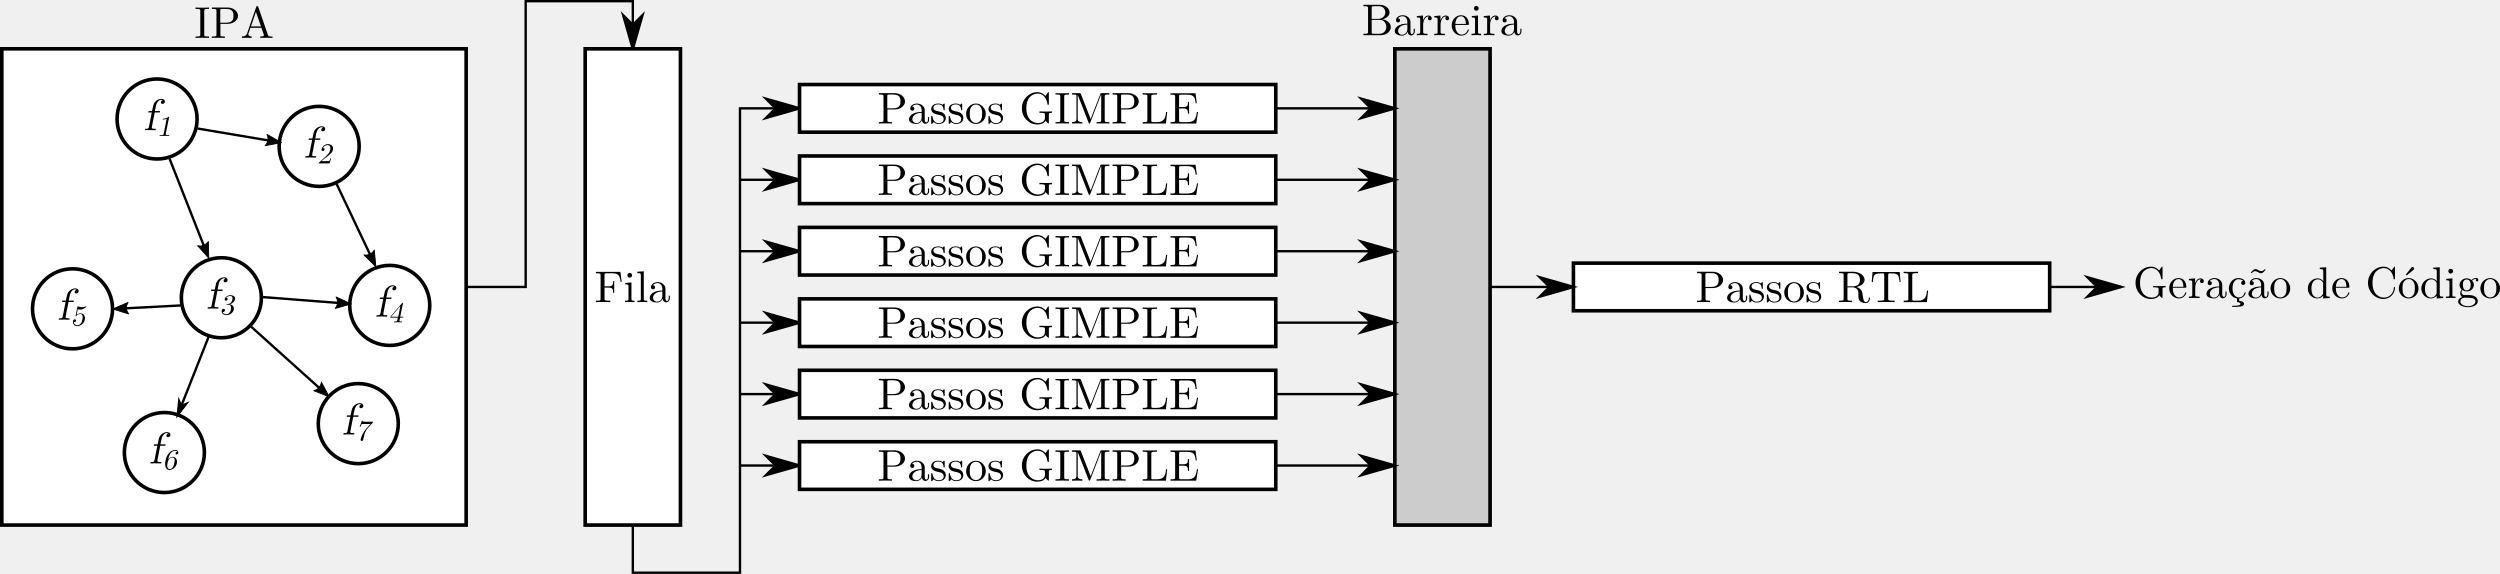
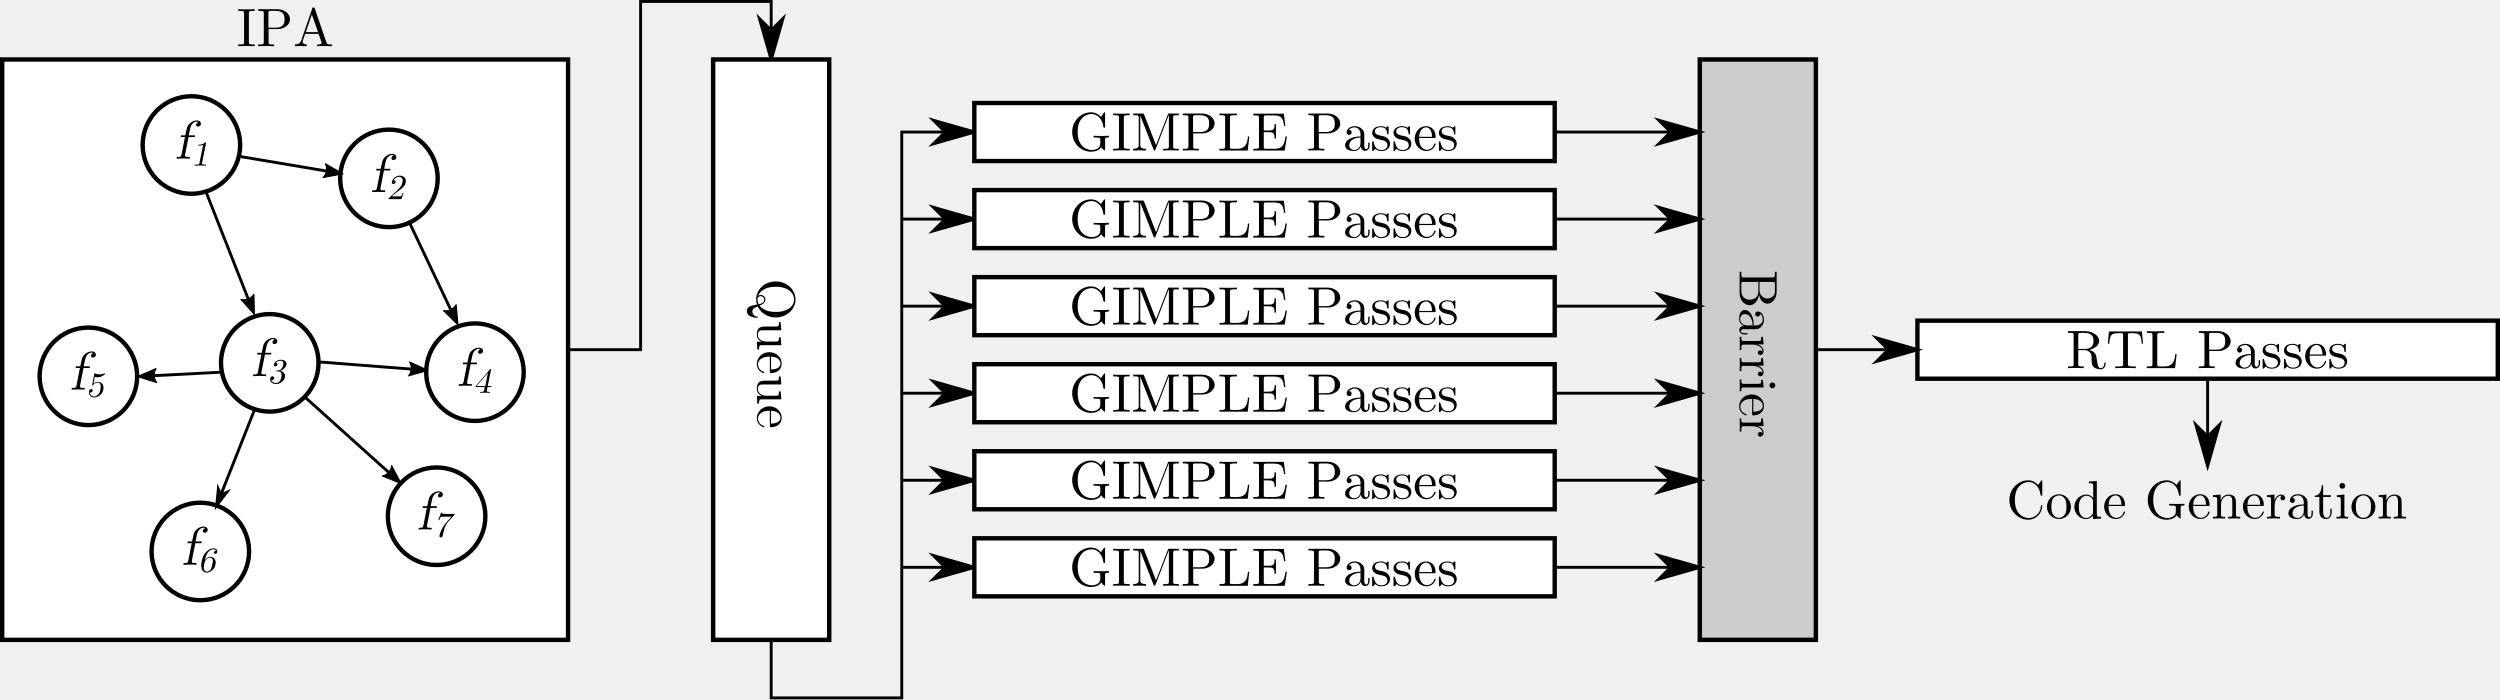
- <svg xmlns="http://www.w3.org/2000/svg" width="277.778mm" height="63.765mm" viewBox="0 0 277.778 63.765" version="1.1" id="svg8">
+ <svg xmlns="http://www.w3.org/2000/svg" width="227.942mm" height="63.765mm" viewBox="0 0 227.942 63.765" version="1.1" id="svg8">
  <defs id="defs2">
    <marker orient="auto" refY="0" refX="0" id="marker4514" style="overflow:visible">
      <path id="path4512" d="M 0,0 5,-5 -12.5,0 5,5 Z" style="fill:#000000;fill-opacity:1;fill-rule:evenodd;stroke:#000000;stroke-width:1pt;stroke-opacity:1" transform="matrix(-0.8,0,0,-0.8,-10,0)" />
    </marker>
    <marker orient="auto" refY="0" refX="0" id="marker3754" style="overflow:visible">
      <path id="path3752" d="M 0,0 5,-5 -12.5,0 5,5 Z" style="fill:#000000;fill-opacity:1;fill-rule:evenodd;stroke:#000000;stroke-width:1pt;stroke-opacity:1" transform="matrix(-0.8,0,0,-0.8,-10,0)" />
    </marker>
    <marker style="overflow:visible" id="marker3604" refX="0" refY="0" orient="auto">
      <path transform="matrix(-0.8,0,0,-0.8,-10,0)" style="fill:#000000;fill-opacity:1;fill-rule:evenodd;stroke:#000000;stroke-width:1pt;stroke-opacity:1" d="M 0,0 5,-5 -12.5,0 5,5 Z" id="path3602" />
    </marker>
    <marker style="overflow:visible" id="marker3474" refX="0" refY="0" orient="auto">
      <path transform="matrix(-0.8,0,0,-0.8,-10,0)" style="fill:#000000;fill-opacity:1;fill-rule:evenodd;stroke:#000000;stroke-width:1pt;stroke-opacity:1" d="M 0,0 5,-5 -12.5,0 5,5 Z" id="path3472" />
    </marker>
    <marker style="overflow:visible" id="marker3350" refX="0" refY="0" orient="auto">
      <path transform="matrix(-0.8,0,0,-0.8,-10,0)" style="fill:#000000;fill-opacity:1;fill-rule:evenodd;stroke:#000000;stroke-width:1pt;stroke-opacity:1" d="M 0,0 5,-5 -12.5,0 5,5 Z" id="path3348" />
    </marker>
    <marker style="overflow:visible" id="marker3232" refX="0" refY="0" orient="auto">
      <path transform="matrix(-0.8,0,0,-0.8,-10,0)" style="fill:#000000;fill-opacity:1;fill-rule:evenodd;stroke:#000000;stroke-width:1pt;stroke-opacity:1" d="M 0,0 5,-5 -12.5,0 5,5 Z" id="path3230" />
    </marker>
    <marker style="overflow:visible" id="marker3120" refX="0" refY="0" orient="auto">
      <path transform="matrix(-0.8,0,0,-0.8,-10,0)" style="fill:#000000;fill-opacity:1;fill-rule:evenodd;stroke:#000000;stroke-width:1pt;stroke-opacity:1" d="M 0,0 5,-5 -12.5,0 5,5 Z" id="path3118" />
    </marker>
    <marker style="overflow:visible" id="marker3014" refX="0" refY="0" orient="auto">
      <path transform="matrix(-0.8,0,0,-0.8,-10,0)" style="fill:#000000;fill-opacity:1;fill-rule:evenodd;stroke:#000000;stroke-width:1pt;stroke-opacity:1" d="M 0,0 5,-5 -12.5,0 5,5 Z" id="path3012" />
    </marker>
    <marker orient="auto" refY="0" refX="0" id="marker2844" style="overflow:visible">
      <path id="path2842" d="M 0,0 5,-5 -12.5,0 5,5 Z" style="fill:#000000;fill-opacity:1;fill-rule:evenodd;stroke:#000000;stroke-width:1pt;stroke-opacity:1" transform="matrix(-0.8,0,0,-0.8,-10,0)" />
    </marker>
    <marker orient="auto" refY="0" refX="0" id="marker2738" style="overflow:visible">
      <path id="path2736" d="M 0,0 5,-5 -12.5,0 5,5 Z" style="fill:#000000;fill-opacity:1;fill-rule:evenodd;stroke:#000000;stroke-width:1pt;stroke-opacity:1" transform="matrix(-0.8,0,0,-0.8,-10,0)" />
    </marker>
    <marker orient="auto" refY="0" refX="0" id="marker2638" style="overflow:visible">
      <path id="path2636" d="M 0,0 5,-5 -12.5,0 5,5 Z" style="fill:#000000;fill-opacity:1;fill-rule:evenodd;stroke:#000000;stroke-width:1pt;stroke-opacity:1" transform="matrix(-0.8,0,0,-0.8,-10,0)" />
    </marker>
    <marker orient="auto" refY="0" refX="0" id="marker2544" style="overflow:visible">
      <path id="path2542" d="M 0,0 5,-5 -12.5,0 5,5 Z" style="fill:#000000;fill-opacity:1;fill-rule:evenodd;stroke:#000000;stroke-width:1pt;stroke-opacity:1" transform="matrix(-0.8,0,0,-0.8,-10,0)" />
    </marker>
    <marker style="overflow:visible" id="marker2456" refX="0" refY="0" orient="auto">
      <path transform="matrix(-0.8,0,0,-0.8,-10,0)" style="fill:#000000;fill-opacity:1;fill-rule:evenodd;stroke:#000000;stroke-width:1pt;stroke-opacity:1" d="M 0,0 5,-5 -12.5,0 5,5 Z" id="path2454" />
    </marker>
    <marker style="overflow:visible" id="marker2374" refX="0" refY="0" orient="auto">
      <path transform="matrix(-0.8,0,0,-0.8,-10,0)" style="fill:#000000;fill-opacity:1;fill-rule:evenodd;stroke:#000000;stroke-width:1pt;stroke-opacity:1" d="M 0,0 5,-5 -12.5,0 5,5 Z" id="path2372" />
    </marker>
    <marker orient="auto" refY="0" refX="0" id="marker2286" style="overflow:visible">
      <path id="path2284" d="M 0,0 5,-5 -12.5,0 5,5 Z" style="fill:#000000;fill-opacity:1;fill-rule:evenodd;stroke:#000000;stroke-width:1pt;stroke-opacity:1" transform="matrix(-0.8,0,0,-0.8,-10,0)" />
    </marker>
    <marker style="overflow:visible" id="marker1523" refX="0" refY="0" orient="auto">
      <path transform="scale(-0.6)" d="M 8.719,4.034 -2.207,0.016 8.719,-4.002 c -1.745,2.372 -1.735,5.617 -6e-7,8.035 z" style="fill:#000000;fill-opacity:1;fill-rule:evenodd;stroke:#000000;stroke-width:0.625;stroke-linejoin:round;stroke-opacity:1" id="path1521" />
    </marker>
    <marker orient="auto" refY="0" refX="0" id="marker1465" style="overflow:visible">
      <path id="path1463" style="fill:#000000;fill-opacity:1;fill-rule:evenodd;stroke:#000000;stroke-width:0.625;stroke-linejoin:round;stroke-opacity:1" d="M 8.719,4.034 -2.207,0.016 8.719,-4.002 c -1.745,2.372 -1.735,5.617 -6e-7,8.035 z" transform="scale(-0.6)" />
    </marker>
    <marker orient="auto" refY="0" refX="0" id="marker1385" style="overflow:visible">
      <path id="path1383" style="fill:#000000;fill-opacity:1;fill-rule:evenodd;stroke:#000000;stroke-width:0.625;stroke-linejoin:round;stroke-opacity:1" d="M 8.719,4.034 -2.207,0.016 8.719,-4.002 c -1.745,2.372 -1.735,5.617 -6e-7,8.035 z" transform="scale(-0.6)" />
    </marker>
    <marker orient="auto" refY="0" refX="0" id="Arrow1Mend" style="overflow:visible">
      <path id="path875" d="M 0,0 5,-5 -12.5,0 5,5 Z" style="fill:#000000;fill-opacity:1;fill-rule:evenodd;stroke:#000000;stroke-width:1pt;stroke-opacity:1" transform="matrix(-0.4,0,0,-0.4,-4,0)" />
    </marker>
    <marker orient="auto" refY="0" refX="0" id="marker1297" style="overflow:visible">
      <path id="path1295" style="fill:#000000;fill-opacity:1;fill-rule:evenodd;stroke:#000000;stroke-width:0.625;stroke-linejoin:round;stroke-opacity:1" d="M 8.719,4.034 -2.207,0.016 8.719,-4.002 c -1.745,2.372 -1.735,5.617 -6e-7,8.035 z" transform="scale(-0.6)" />
    </marker>
    <marker orient="auto" refY="0" refX="0" id="marker1261" style="overflow:visible">
      <path id="path1259" style="fill:#000000;fill-opacity:1;fill-rule:evenodd;stroke:#000000;stroke-width:0.625;stroke-linejoin:round;stroke-opacity:1" d="M 8.719,4.034 -2.207,0.016 8.719,-4.002 c -1.745,2.372 -1.735,5.617 -6e-7,8.035 z" transform="scale(-0.6)" />
    </marker>
    <marker orient="auto" refY="0" refX="0" id="Arrow2Mend" style="overflow:visible">
      <path id="path893" style="fill:#000000;fill-opacity:1;fill-rule:evenodd;stroke:#000000;stroke-width:0.625;stroke-linejoin:round;stroke-opacity:1" d="M 8.719,4.034 -2.207,0.016 8.719,-4.002 c -1.745,2.372 -1.735,5.617 -6e-7,8.035 z" transform="scale(-0.6)" />
    </marker>
    <marker orient="auto" refY="0" refX="0" id="Arrow1Lend" style="overflow:visible">
      <path id="path869" d="M 0,0 5,-5 -12.5,0 5,5 Z" style="fill:#000000;fill-opacity:1;fill-rule:evenodd;stroke:#000000;stroke-width:1pt;stroke-opacity:1" transform="matrix(-0.8,0,0,-0.8,-10,0)" />
    </marker>
  </defs>
  <g id="layer2" transform="translate(-7.7375,-79.90917)">
    <rect style="fill:#ffffff;stroke:#000000;stroke-width:0.4;stroke-miterlimit:4;stroke-dasharray:none;stroke-dashoffset:0;stroke-opacity:1" id="rect1692" width="51.594" height="52.917" x="7.938" y="85.333" />
    <path style="fill:none;stroke:#000000;stroke-width:0.265;stroke-linecap:butt;stroke-linejoin:miter;stroke-miterlimit:4;stroke-dasharray:none;stroke-opacity:1;marker-end:url(#marker2286)" d="m 59.531,111.792 h 6.615 V 80.042 h 11.906 v 5.292" id="path2282" />
    <path style="fill:none;stroke:#000000;stroke-width:0.265px;stroke-linecap:butt;stroke-linejoin:miter;stroke-opacity:1;marker-end:url(#marker2374)" d="m 78.052,138.25 v 5.292 h 11.906 V 91.948 h 6.615" id="path2354" />
    <path style="fill:none;stroke:#000000;stroke-width:0.265px;stroke-linecap:butt;stroke-linejoin:miter;stroke-opacity:1;marker-end:url(#marker2456)" d="m 89.958,99.885 h 6.615" id="path2356" />
    <path style="fill:none;stroke:#000000;stroke-width:0.265px;stroke-linecap:butt;stroke-linejoin:miter;stroke-opacity:1;marker-end:url(#marker2544)" d="m 89.958,107.823 h 6.615" id="path2358" />
    <path style="fill:none;stroke:#000000;stroke-width:0.265px;stroke-linecap:butt;stroke-linejoin:miter;stroke-opacity:1;marker-end:url(#marker2638)" d="m 89.958,115.76 h 6.615" id="path2360" />
    <path style="fill:none;stroke:#000000;stroke-width:0.265px;stroke-linecap:butt;stroke-linejoin:miter;stroke-opacity:1;marker-end:url(#marker2738)" d="m 89.958,123.698 h 6.615" id="path2362" />
    <path style="fill:none;stroke:#000000;stroke-width:0.265px;stroke-linecap:butt;stroke-linejoin:miter;stroke-opacity:1;marker-end:url(#marker2844)" d="m 89.958,131.635 h 6.615" id="path2364" />
    <rect style="fill:#ffffff;stroke:#000000;stroke-width:0.4;stroke-miterlimit:4;stroke-dasharray:none;stroke-dashoffset:0;stroke-opacity:1" id="rect1941-6" width="52.917" height="5.292" x="182.562" y="109.146" />
    <text xml:space="preserve" style="font-style:normal;font-variant:normal;font-weight:normal;font-stretch:normal;font-size:4.939px;line-height:1.25;font-family:'Latin Modern Math';-inkscape-font-specification:'Latin Modern Math';letter-spacing:0px;word-spacing:0px;fill:#000000;fill-opacity:1;stroke:none;stroke-width:0.265" x="196.118" y="113.478" id="text2001-1-93">
-       <tspan id="tspan1999-8-7" x="196.118" y="113.478" style="stroke-width:0.265">Passos RTL</tspan>
+       <tspan id="tspan1999-8-7" x="196.118" y="113.478" style="stroke-width:0.265">RTL Passes</tspan>
    </text>
    <rect style="fill:#cccccc;stroke:#000000;stroke-width:0.405;stroke-miterlimit:4;stroke-dasharray:none;stroke-dashoffset:0;stroke-opacity:1" id="rect1943-4" width="10.583" height="52.917" x="162.719" y="85.333" />
-     <text xml:space="preserve" style="font-style:normal;font-variant:normal;font-weight:normal;font-stretch:normal;font-size:4.939px;line-height:1.25;font-family:'Latin Modern Math';-inkscape-font-specification:'Latin Modern Math';letter-spacing:0px;word-spacing:0px;fill:#000000;fill-opacity:1;stroke:none;stroke-width:0.265" x="159.055" y="83.821" id="text2992">
-       <tspan id="tspan2990" x="159.055" y="83.821" style="stroke-width:0.265">Barreira</tspan>
-     </text>
    <path style="fill:none;stroke:#000000;stroke-width:0.265px;stroke-linecap:butt;stroke-linejoin:miter;stroke-opacity:1;marker-end:url(#marker3474)" d="m 149.49,91.948 h 13.229" id="path2994" />
    <path style="fill:none;stroke:#000000;stroke-width:0.265px;stroke-linecap:butt;stroke-linejoin:miter;stroke-opacity:1;marker-end:url(#marker3350)" d="m 149.49,99.885 h 13.229" id="path2996" />
    <path style="fill:none;stroke:#000000;stroke-width:0.265px;stroke-linecap:butt;stroke-linejoin:miter;stroke-opacity:1;marker-end:url(#marker3232)" d="m 149.49,107.823 h 13.229" id="path2998" />
    <path style="fill:none;stroke:#000000;stroke-width:0.265px;stroke-linecap:butt;stroke-linejoin:miter;stroke-opacity:1;marker-end:url(#marker3120)" d="m 149.49,115.76 h 13.229" id="path3000" />
    <path style="fill:none;stroke:#000000;stroke-width:0.265px;stroke-linecap:butt;stroke-linejoin:miter;stroke-opacity:1;marker-end:url(#marker3014)" d="m 149.49,123.698 h 13.229" id="path3002" />
    <path style="fill:none;stroke:#000000;stroke-width:0.265px;stroke-linecap:butt;stroke-linejoin:miter;stroke-opacity:1;marker-end:url(#marker3604)" d="m 149.49,131.635 h 13.229" id="path3004" />
    <path style="fill:none;stroke:#000000;stroke-width:0.265px;stroke-linecap:butt;stroke-linejoin:miter;stroke-opacity:1;marker-end:url(#marker3754)" d="m 173.302,111.792 h 9.26" id="path3744" />
-     <text xml:space="preserve" style="font-style:normal;font-variant:normal;font-weight:normal;font-stretch:normal;font-size:4.939px;line-height:1.25;font-family:'Latin Modern Math';-inkscape-font-specification:'Latin Modern Math';letter-spacing:0px;word-spacing:0px;fill:#000000;fill-opacity:1;stroke:none;stroke-width:0.265" x="244.74" y="113.024" id="text4502">
-       <tspan id="tspan4500" x="244.74" y="113.024" style="stroke-width:0.265">Geração de Código</tspan>
+     <text xml:space="preserve" style="font-style:normal;font-variant:normal;font-weight:normal;font-stretch:normal;font-size:4.939px;line-height:1.25;font-family:'Latin Modern Math';-inkscape-font-specification:'Latin Modern Math';letter-spacing:0px;word-spacing:0px;fill:#000000;fill-opacity:1;stroke:none;stroke-width:0.265" x="190.666" y="127.189" id="text4502">
+       <tspan id="tspan4500" x="190.666" y="127.189" style="stroke-width:0.265">Code Generation</tspan>
    </text>
-     <path style="fill:none;stroke:#000000;stroke-width:0.265px;stroke-linecap:butt;stroke-linejoin:miter;stroke-opacity:1;marker-end:url(#marker4514)" d="m 235.479,111.792 h 7.938" id="path4504" />
+     <path style="fill:none;stroke:#000000;stroke-width:0.265px;stroke-linecap:butt;stroke-linejoin:miter;stroke-opacity:1;marker-end:url(#marker4514)" d="m 209.021,114.437 v 7.938" id="path4504" />
+     <text xml:space="preserve" style="font-style:normal;font-variant:normal;font-weight:normal;font-stretch:normal;font-size:4.939px;line-height:1.25;font-family:'Latin Modern Math';-inkscape-font-specification:'Latin Modern Math';letter-spacing:0px;word-spacing:0px;fill:#000000;fill-opacity:1;stroke:none;stroke-width:0.265" x="104.521" y="-166.351" id="text2992-3" transform="rotate(90)">
+       <tspan id="tspan2990-6" x="104.521" y="-166.351" style="stroke-width:0.265">Barrier</tspan>
+     </text>
  </g>
  <g id="layer1" transform="translate(-7.7375,-79.90917)">
    <circle style="fill:#ffffff;stroke:#000000;stroke-width:0.4;stroke-miterlimit:4;stroke-dasharray:none;stroke-dashoffset:0;stroke-opacity:1" id="path819-35" cx="25.189" cy="93.13" r="4.446" />
    <path style="fill:none;stroke:#000000;stroke-width:0.265px;stroke-linecap:butt;stroke-linejoin:miter;stroke-opacity:1;marker-end:url(#Arrow2Mend)" d="m 26.458,97.24 4.343,11.025" id="path864" />
    <circle style="fill:#ffffff;stroke:#000000;stroke-width:0.4;stroke-miterlimit:4;stroke-dasharray:none;stroke-dashoffset:0;stroke-opacity:1" id="path819-35-6" cx="32.333" cy="112.993" r="4.446" />
    <circle style="fill:#ffffff;stroke:#000000;stroke-width:0.4;stroke-miterlimit:4;stroke-dasharray:none;stroke-dashoffset:0;stroke-opacity:1" id="path819-35-6-2" cx="43.199" cy="96.173" r="4.446" />
    <circle style="fill:#ffffff;stroke:#000000;stroke-width:0.4;stroke-miterlimit:4;stroke-dasharray:none;stroke-dashoffset:0;stroke-opacity:1" id="path819-35-6-9" cx="15.796" cy="114.222" r="4.446" />
    <circle style="fill:#ffffff;stroke:#000000;stroke-width:0.4;stroke-miterlimit:4;stroke-dasharray:none;stroke-dashoffset:0;stroke-opacity:1" id="path819-35-6-1" cx="47.546" cy="126.978" r="4.446" />
    <circle style="fill:#ffffff;stroke:#000000;stroke-width:0.4;stroke-miterlimit:4;stroke-dasharray:none;stroke-dashoffset:0;stroke-opacity:1" id="path819-35-6-27" cx="51.042" cy="113.844" r="4.446" />
    <circle style="fill:#ffffff;stroke:#000000;stroke-width:0.4;stroke-miterlimit:4;stroke-dasharray:none;stroke-dashoffset:0;stroke-opacity:1" id="path819-35-6-0" cx="26.002" cy="130.191" r="4.446" />
    <path style="fill:none;stroke:#000000;stroke-width:0.265px;stroke-linecap:butt;stroke-linejoin:miter;stroke-opacity:1;marker-end:url(#marker1261)" d="m 29.687,94.189 8.977,1.512" id="path1257" />
    <path style="fill:none;stroke:#000000;stroke-width:0.265px;stroke-linecap:butt;stroke-linejoin:miter;stroke-opacity:1;marker-end:url(#marker1297)" d="m 27.891,113.844 -7.276,0.378" id="path1293" />
    <path style="fill:none;stroke:#000000;stroke-width:0.265px;stroke-linecap:butt;stroke-linejoin:miter;stroke-opacity:1;marker-end:url(#Arrow1Mend)" d="m 30.915,117.34 -3.402,8.599" id="path1335" />
    <path style="fill:none;stroke:#000000;stroke-width:0.265px;stroke-linecap:butt;stroke-linejoin:miter;stroke-opacity:1;marker-end:url(#marker1385)" d="M 35.64,116.206 44.05,123.766" id="path1381" />
    <path style="fill:none;stroke:#000000;stroke-width:0.265px;stroke-linecap:butt;stroke-linejoin:miter;stroke-opacity:1;marker-end:url(#marker1523)" d="m 36.679,112.899 9.733,0.756" id="path1459" />
    <path style="fill:none;stroke:#000000;stroke-width:0.265px;stroke-linecap:butt;stroke-linejoin:miter;stroke-opacity:1;marker-end:url(#marker1465)" d="m 44.995,100.048 4.347,9.166" id="path1461" />
    <text xml:space="preserve" style="font-style:normal;font-variant:normal;font-weight:normal;font-stretch:normal;font-size:4.939px;line-height:1.25;font-family:'Latin Modern Math';-inkscape-font-specification:'Latin Modern Math';letter-spacing:0px;word-spacing:0px;fill:#000000;fill-opacity:1;stroke:none;stroke-width:0.265" x="29.319" y="84.121" id="text1903">
      <tspan id="tspan1901" x="29.319" y="84.121" style="stroke-width:0.265">IPA</tspan>
    </text>
    <rect style="fill:#ffffff;stroke:#000000;stroke-width:0.4;stroke-miterlimit:4;stroke-dasharray:none;stroke-dashoffset:0;stroke-opacity:1" id="rect1941" width="52.917" height="5.292" x="96.573" y="89.302" />
    <rect style="fill:#ffffff;stroke:#000000;stroke-width:0.405;stroke-miterlimit:4;stroke-dasharray:none;stroke-dashoffset:0;stroke-opacity:1" id="rect1943" width="10.583" height="52.917" x="72.76" y="85.333" />
    <text xml:space="preserve" style="font-style:normal;font-variant:normal;font-weight:normal;font-stretch:normal;font-size:4.939px;line-height:1.25;font-family:'Latin Modern Math';-inkscape-font-specification:'Latin Modern Math';letter-spacing:0px;word-spacing:0px;fill:#000000;fill-opacity:1;stroke:none;stroke-width:0.265" x="105.215" y="93.635" id="text2001-1">
-       <tspan id="tspan1999-8" x="105.215" y="93.635" style="stroke-width:0.265">Passos GIMPLE</tspan>
+       <tspan id="tspan1999-8" x="105.215" y="93.635" style="stroke-width:0.265">GIMPLE Passes</tspan>
    </text>
    <rect style="fill:#ffffff;stroke:#000000;stroke-width:0.4;stroke-miterlimit:4;stroke-dasharray:none;stroke-dashoffset:0;stroke-opacity:1" id="rect1941-5" width="52.917" height="5.292" x="96.573" y="128.99" />
    <text xml:space="preserve" style="font-style:normal;font-variant:normal;font-weight:normal;font-stretch:normal;font-size:4.939px;line-height:1.25;font-family:'Latin Modern Math';-inkscape-font-specification:'Latin Modern Math';letter-spacing:0px;word-spacing:0px;fill:#000000;fill-opacity:1;stroke:none;stroke-width:0.265" x="105.215" y="133.322" id="text2001-1-9">
-       <tspan id="tspan1999-8-2" x="105.215" y="133.322" style="stroke-width:0.265">Passos GIMPLE</tspan>
+       <tspan id="tspan1999-8-2" x="105.215" y="133.322" style="stroke-width:0.265">GIMPLE Passes</tspan>
    </text>
    <rect style="fill:#ffffff;stroke:#000000;stroke-width:0.4;stroke-miterlimit:4;stroke-dasharray:none;stroke-dashoffset:0;stroke-opacity:1" id="rect1941-5-2" width="52.917" height="5.292" x="96.573" y="121.052" />
    <text xml:space="preserve" style="font-style:normal;font-variant:normal;font-weight:normal;font-stretch:normal;font-size:4.939px;line-height:1.25;font-family:'Latin Modern Math';-inkscape-font-specification:'Latin Modern Math';letter-spacing:0px;word-spacing:0px;fill:#000000;fill-opacity:1;stroke:none;stroke-width:0.265" x="105.215" y="125.385" id="text2001-1-9-8">
-       <tspan id="tspan1999-8-2-9" x="105.215" y="125.385" style="stroke-width:0.265">Passos GIMPLE</tspan>
+       <tspan id="tspan1999-8-2-9" x="105.215" y="125.385" style="stroke-width:0.265">GIMPLE Passes</tspan>
    </text>
    <rect style="fill:#ffffff;stroke:#000000;stroke-width:0.4;stroke-miterlimit:4;stroke-dasharray:none;stroke-dashoffset:0;stroke-opacity:1" id="rect1941-5-7" width="52.917" height="5.292" x="96.573" y="113.115" />
    <text xml:space="preserve" style="font-style:normal;font-variant:normal;font-weight:normal;font-stretch:normal;font-size:4.939px;line-height:1.25;font-family:'Latin Modern Math';-inkscape-font-specification:'Latin Modern Math';letter-spacing:0px;word-spacing:0px;fill:#000000;fill-opacity:1;stroke:none;stroke-width:0.265" x="105.215" y="117.447" id="text2001-1-9-3">
-       <tspan id="tspan1999-8-2-6" x="105.215" y="117.447" style="stroke-width:0.265">Passos GIMPLE</tspan>
+       <tspan id="tspan1999-8-2-6" x="105.215" y="117.447" style="stroke-width:0.265">GIMPLE Passes</tspan>
    </text>
    <rect style="fill:#ffffff;stroke:#000000;stroke-width:0.4;stroke-miterlimit:4;stroke-dasharray:none;stroke-dashoffset:0;stroke-opacity:1" id="rect1941-5-1" width="52.917" height="5.292" x="96.573" y="105.177" />
    <text xml:space="preserve" style="font-style:normal;font-variant:normal;font-weight:normal;font-stretch:normal;font-size:4.939px;line-height:1.25;font-family:'Latin Modern Math';-inkscape-font-specification:'Latin Modern Math';letter-spacing:0px;word-spacing:0px;fill:#000000;fill-opacity:1;stroke:none;stroke-width:0.265" x="105.215" y="109.51" id="text2001-1-9-2">
-       <tspan id="tspan1999-8-2-93" x="105.215" y="109.51" style="stroke-width:0.265">Passos GIMPLE</tspan>
+       <tspan id="tspan1999-8-2-93" x="105.215" y="109.51" style="stroke-width:0.265">GIMPLE Passes</tspan>
    </text>
    <rect style="fill:#ffffff;stroke:#000000;stroke-width:0.4;stroke-miterlimit:4;stroke-dasharray:none;stroke-dashoffset:0;stroke-opacity:1" id="rect1941-5-19" width="52.917" height="5.292" x="96.573" y="97.24" />
    <text xml:space="preserve" style="font-style:normal;font-variant:normal;font-weight:normal;font-stretch:normal;font-size:4.939px;line-height:1.25;font-family:'Latin Modern Math';-inkscape-font-specification:'Latin Modern Math';letter-spacing:0px;word-spacing:0px;fill:#000000;fill-opacity:1;stroke:none;stroke-width:0.265" x="105.215" y="101.572" id="text2001-1-9-4">
-       <tspan id="tspan1999-8-2-7" x="105.215" y="101.572" style="stroke-width:0.265">Passos GIMPLE</tspan>
+       <tspan id="tspan1999-8-2-7" x="105.215" y="101.572" style="stroke-width:0.265">GIMPLE Passes</tspan>
    </text>
-     <text xml:space="preserve" style="font-style:normal;font-variant:normal;font-weight:normal;font-stretch:normal;font-size:4.939px;line-height:1.25;font-family:'Latin Modern Math';-inkscape-font-specification:'Latin Modern Math';letter-spacing:0px;word-spacing:0px;fill:#000000;fill-opacity:1;stroke:none;stroke-width:0.265" x="73.797" y="113.478" id="text2140">
-       <tspan id="tspan2138" x="73.797" y="113.478" style="stroke-width:0.265">Fila</tspan>
+     <text xml:space="preserve" style="font-style:normal;font-variant:normal;font-weight:normal;font-stretch:normal;font-size:4.939px;line-height:1.25;font-family:'Latin Modern Math';-inkscape-font-specification:'Latin Modern Math';letter-spacing:0px;word-spacing:0px;fill:#000000;fill-opacity:1;stroke:none;stroke-width:0.265" x="105.29" y="-76.79" id="text2140" transform="rotate(90)">
+       <tspan id="tspan2138" x="105.29" y="-76.79" style="stroke-width:0.265">Queue</tspan>
    </text>
    <text xml:space="preserve" style="font-style:normal;font-variant:normal;font-weight:normal;font-stretch:normal;font-size:4.939px;line-height:1.25;font-family:'Latin Modern Math';-inkscape-font-specification:'Latin Modern Math';letter-spacing:0px;word-spacing:0px;fill:#000000;fill-opacity:1;stroke:none;stroke-width:0.265" x="23.665" y="94.377" id="text2144">
      <tspan id="tspan2142" x="23.665" y="94.377" style="font-style:italic;stroke-width:0.265">f<tspan style="font-size:65%;baseline-shift:sub" id="tspan2146">1</tspan>
      </tspan>
    </text>
    <text xml:space="preserve" style="font-style:normal;font-variant:normal;font-weight:normal;font-stretch:normal;font-size:4.939px;line-height:1.25;font-family:'Latin Modern Math';-inkscape-font-specification:'Latin Modern Math';letter-spacing:0px;word-spacing:0px;fill:#000000;fill-opacity:1;stroke:none;stroke-width:0.265" x="41.48" y="97.421" id="text2144-8">
      <tspan id="tspan2142-4" x="41.48" y="97.421" style="font-style:italic;stroke-width:0.265">f<tspan style="font-size:65%;baseline-shift:sub" id="tspan2169">2</tspan>
      </tspan>
    </text>
    <text xml:space="preserve" style="font-style:normal;font-variant:normal;font-weight:normal;font-stretch:normal;font-size:4.939px;line-height:1.25;font-family:'Latin Modern Math';-inkscape-font-specification:'Latin Modern Math';letter-spacing:0px;word-spacing:0px;fill:#000000;fill-opacity:1;stroke:none;stroke-width:0.265" x="14.086" y="115.434" id="text2144-0">
      <tspan id="tspan2142-3" x="14.086" y="115.434" style="font-style:italic;stroke-width:0.265">f<tspan style="font-size:65%;baseline-shift:sub" id="tspan2249">5</tspan>
      </tspan>
    </text>
    <text xml:space="preserve" style="font-style:normal;font-variant:normal;font-weight:normal;font-stretch:normal;font-size:4.939px;line-height:1.25;font-family:'Latin Modern Math';-inkscape-font-specification:'Latin Modern Math';letter-spacing:0px;word-spacing:0px;fill:#000000;fill-opacity:1;stroke:none;stroke-width:0.265" x="30.628" y="114.205" id="text2144-1">
      <tspan id="tspan2142-0" x="30.628" y="114.205" style="font-style:italic;stroke-width:0.265">f<tspan style="font-size:65%;baseline-shift:sub" id="tspan2245">3</tspan>
      </tspan>
    </text>
    <text xml:space="preserve" style="font-style:normal;font-variant:normal;font-weight:normal;font-stretch:normal;font-size:4.939px;line-height:1.25;font-family:'Latin Modern Math';-inkscape-font-specification:'Latin Modern Math';letter-spacing:0px;word-spacing:0px;fill:#000000;fill-opacity:1;stroke:none;stroke-width:0.265" x="49.383" y="115.091" id="text2144-3">
      <tspan id="tspan2142-2" x="49.383" y="115.091" style="font-style:italic;stroke-width:0.265">f<tspan style="font-size:65%;baseline-shift:sub" id="tspan2247">4</tspan>
      </tspan>
    </text>
    <text xml:space="preserve" style="font-style:normal;font-variant:normal;font-weight:normal;font-stretch:normal;font-size:4.939px;line-height:1.25;font-family:'Latin Modern Math';-inkscape-font-specification:'Latin Modern Math';letter-spacing:0px;word-spacing:0px;fill:#000000;fill-opacity:1;stroke:none;stroke-width:0.265" x="45.719" y="128.19" id="text2144-6">
      <tspan id="tspan2142-1" x="45.719" y="128.19" style="font-style:italic;stroke-width:0.265">f<tspan style="font-size:65%;baseline-shift:sub" id="tspan2253">7</tspan>
      </tspan>
    </text>
    <text xml:space="preserve" style="font-style:normal;font-variant:normal;font-weight:normal;font-stretch:normal;font-size:4.939px;line-height:1.25;font-family:'Latin Modern Math';-inkscape-font-specification:'Latin Modern Math';letter-spacing:0px;word-spacing:0px;fill:#000000;fill-opacity:1;stroke:none;stroke-width:0.265" x="24.283" y="131.403" id="text2144-5">
      <tspan id="tspan2142-47" x="24.283" y="131.403" style="font-style:italic;stroke-width:0.265">f<tspan style="font-size:65%;baseline-shift:sub" id="tspan2251">6</tspan>
      </tspan>
    </text>
  </g>
</svg>
